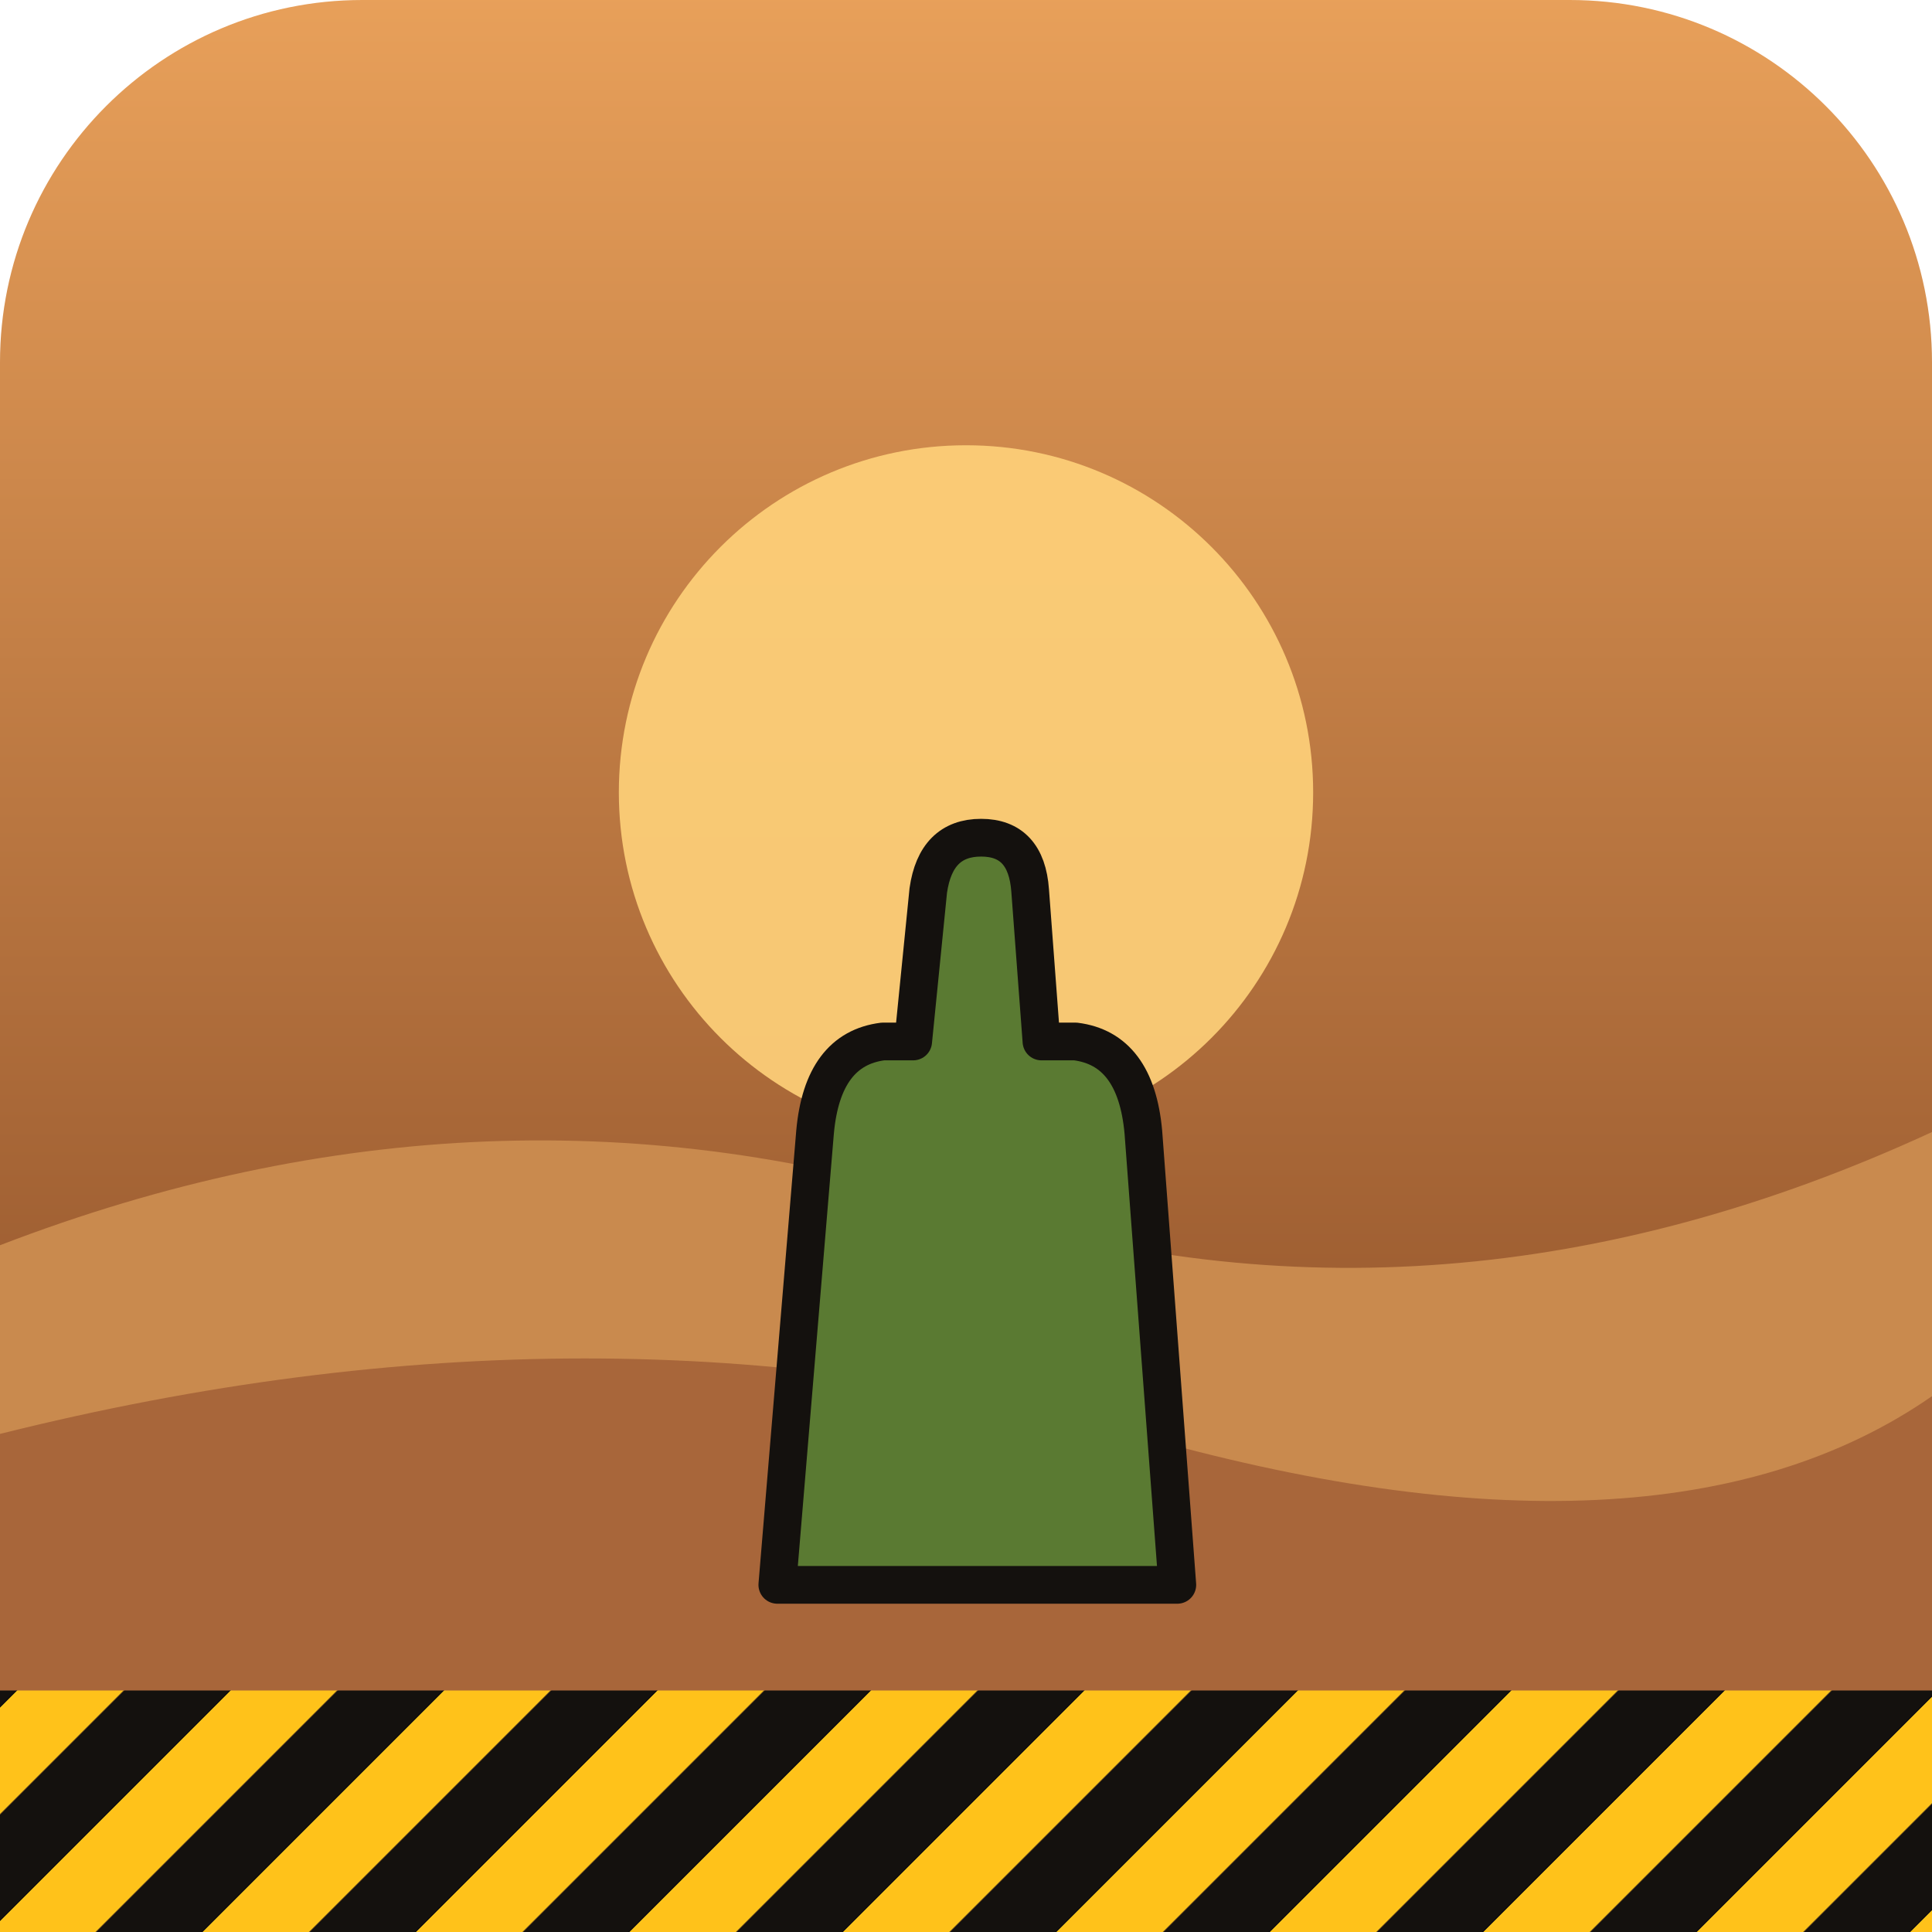
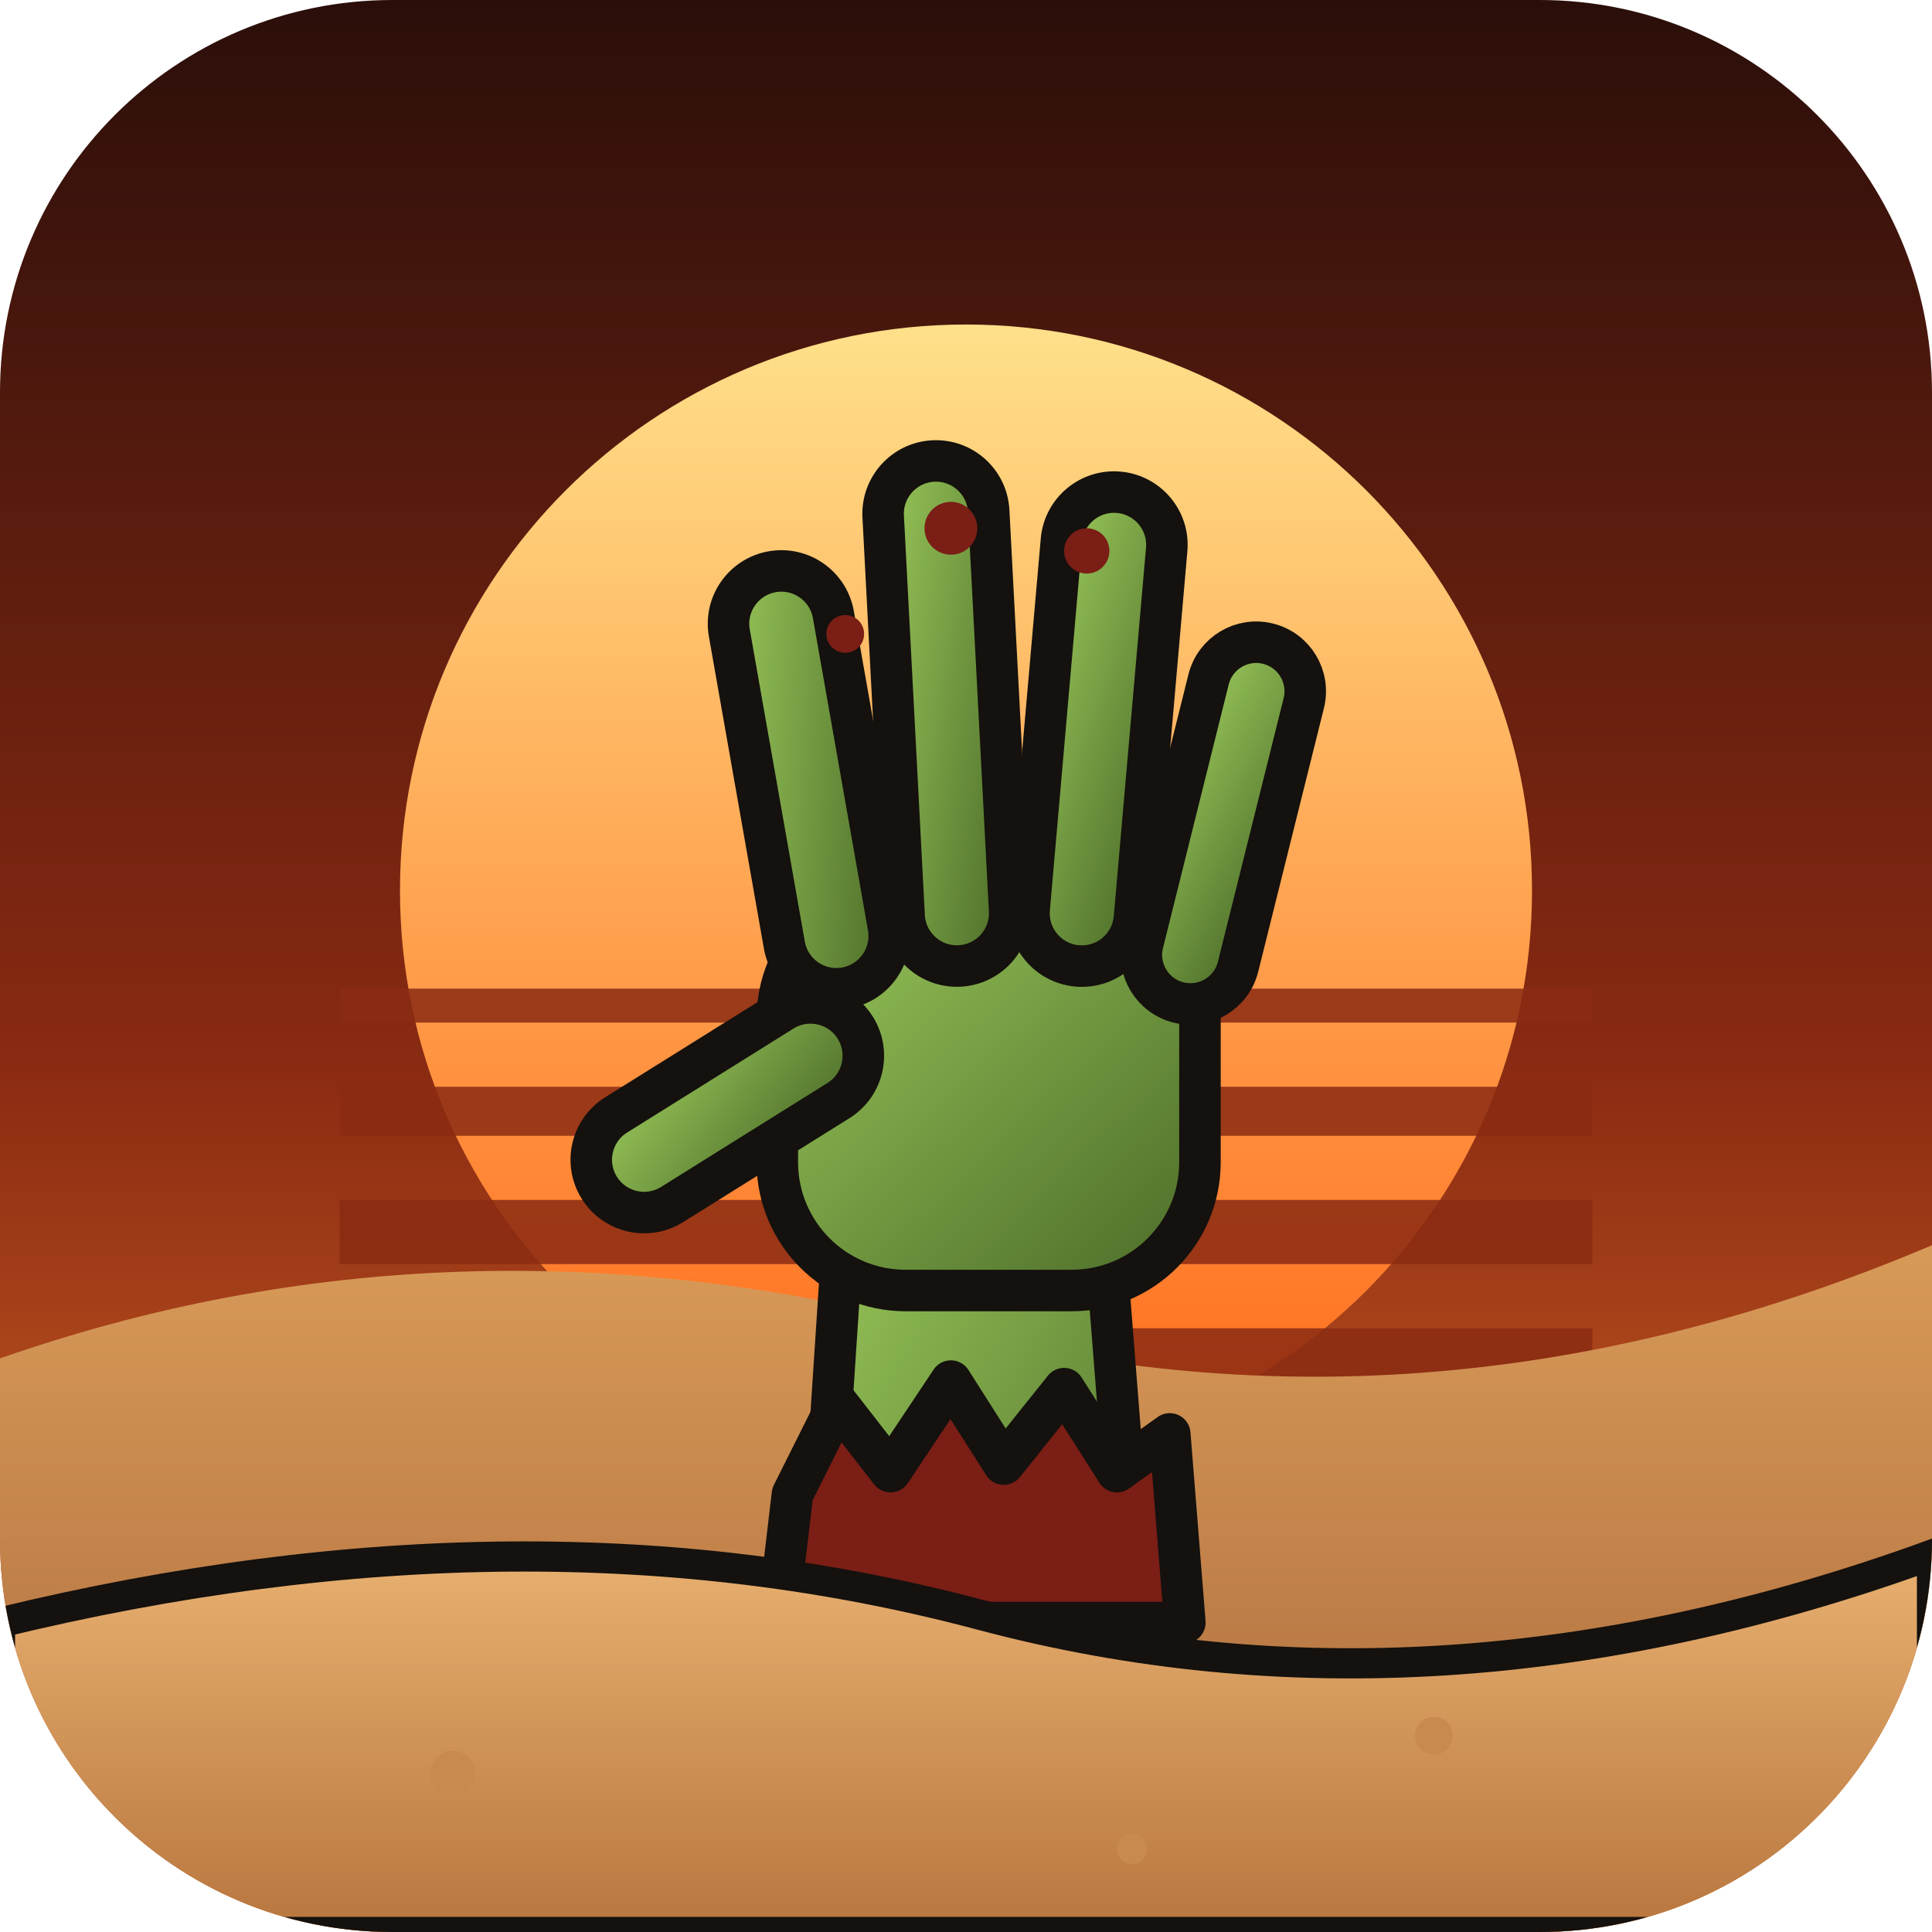
<svg xmlns="http://www.w3.org/2000/svg" viewBox="0 0 512 512">
  <defs>
    <linearGradient id="sky" x1="0" y1="0" x2="0" y2="1">
-       <stop offset="0" stop-color="#e8a05a" />
-       <stop offset="1" stop-color="#7a3e1e" />
+       <stop offset="0" stop-color="#2a0e0a" />
+       <stop offset="0.55" stop-color="#8a2a12" />
+       <stop offset="1" stop-color="#e8782a" />
    </linearGradient>
-     <pattern id="hz" width="40" height="40" patternUnits="userSpaceOnUse" patternTransform="rotate(45)">
-       <rect width="20" height="40" fill="#ffc21a" />
-       <rect x="20" width="20" height="40" fill="#14110e" />
-     </pattern>
+     <linearGradient id="sun" x1="0" y1="0" x2="0" y2="1">
+       <stop offset="0" stop-color="#ffe08a" />
+       <stop offset="1" stop-color="#ff6a1a" />
+     </linearGradient>
+     <linearGradient id="dune1" x1="0" y1="0" x2="0" y2="1">
+       <stop offset="0" stop-color="#d89a58" />
+       <stop offset="1" stop-color="#a8663a" />
+     </linearGradient>
+     <linearGradient id="dune2" x1="0" y1="0" x2="0" y2="1">
+       <stop offset="0" stop-color="#e8b070" />
+       <stop offset="1" stop-color="#b8763e" />
+     </linearGradient>
+     <linearGradient id="skin" x1="0" y1="0" x2="1" y2="1">
+       <stop offset="0" stop-color="#9ac85a" />
+       <stop offset="1" stop-color="#4a6a28" />
+     </linearGradient>
+     <clipPath id="round">
+       <rect width="512" height="512" rx="104" />
+     </clipPath>
  </defs>
-   <rect width="512" height="512" rx="96" fill="url(#sky)" />
-   <circle cx="256" cy="210" r="92" fill="#ffd27a" opacity="0.9" />
-   <path d="M0 330 Q130 280 256 320 T512 300 V512 H0Z" fill="#c98a4e" />
-   <path d="M0 380 Q160 340 300 380 T512 370 V512 H0Z" fill="#a8663a" />
-   <path d="M206 420 l10-120 q2-22 18-24 l8 0 l4-40 q2-14 14-14 q12 0 13 14 l3 40 l9 0 q16 2 18 24 l9 120 z" fill="#5a7a32" stroke="#14110e" stroke-width="10" stroke-linejoin="round" />
-   <rect x="0" y="448" width="512" height="64" fill="url(#hz)" />
+   <g clip-path="url(#round)">
+     <rect width="512" height="512" fill="url(#sky)" />
+     <circle cx="256" cy="236" r="150" fill="url(#sun)" />
+     <g fill="#8a2a12" opacity="0.85">
+       <rect x="90" y="262" width="332" height="9" />
+       <rect x="90" y="288" width="332" height="13" />
+       <rect x="90" y="318" width="332" height="17" />
+       <rect x="90" y="352" width="332" height="22" />
+     </g>
+     <path d="M0 360 Q120 318 250 352 T512 330 V512 H0Z" fill="url(#dune1)" />
+     <g stroke="#14110e" stroke-width="11" stroke-linejoin="round" stroke-linecap="round">
+       <path d="M214 470 L224 318 L292 318 L304 470 Z" fill="url(#skin)" />
+       <path d="M210 396 L222 372 L236 390 L252 366 L266 388 L282 368 L296 390 L310 380 L314 430 L206 430 Z" fill="#7a1e16" />
+       <rect x="206" y="236" width="112" height="106" rx="34" fill="url(#skin)" />
+       <rect x="208" y="150" width="28" height="112" rx="14" fill="url(#skin)" transform="rotate(-10 222 250)" />
+       <rect x="240" y="122" width="28" height="134" rx="14" fill="url(#skin)" transform="rotate(-3 254 250)" />
+       <rect x="272" y="130" width="28" height="126" rx="14" fill="url(#skin)" transform="rotate(5 286 250)" />
+       <rect x="302" y="168" width="26" height="98" rx="13" fill="url(#skin)" transform="rotate(14 315 255)" />
+       <rect x="150" y="262" width="80" height="28" rx="14" fill="url(#skin)" transform="rotate(-32 222 280)" />
+     </g>
+     <g fill="#7a1e16">
+       <circle cx="252" cy="140" r="7" />
+       <circle cx="288" cy="146" r="6" />
+       <circle cx="224" cy="168" r="5" />
+     </g>
+     <path d="M0 430 Q140 396 260 428 T512 412 V512 H0Z" fill="url(#dune2)" stroke="#14110e" stroke-width="8" />
+     <g fill="#c88a4e">
+       <circle cx="120" cy="470" r="6" />
+       <circle cx="380" cy="460" r="5" />
+       <circle cx="300" cy="490" r="4" />
+     </g>
+   </g>
</svg>
